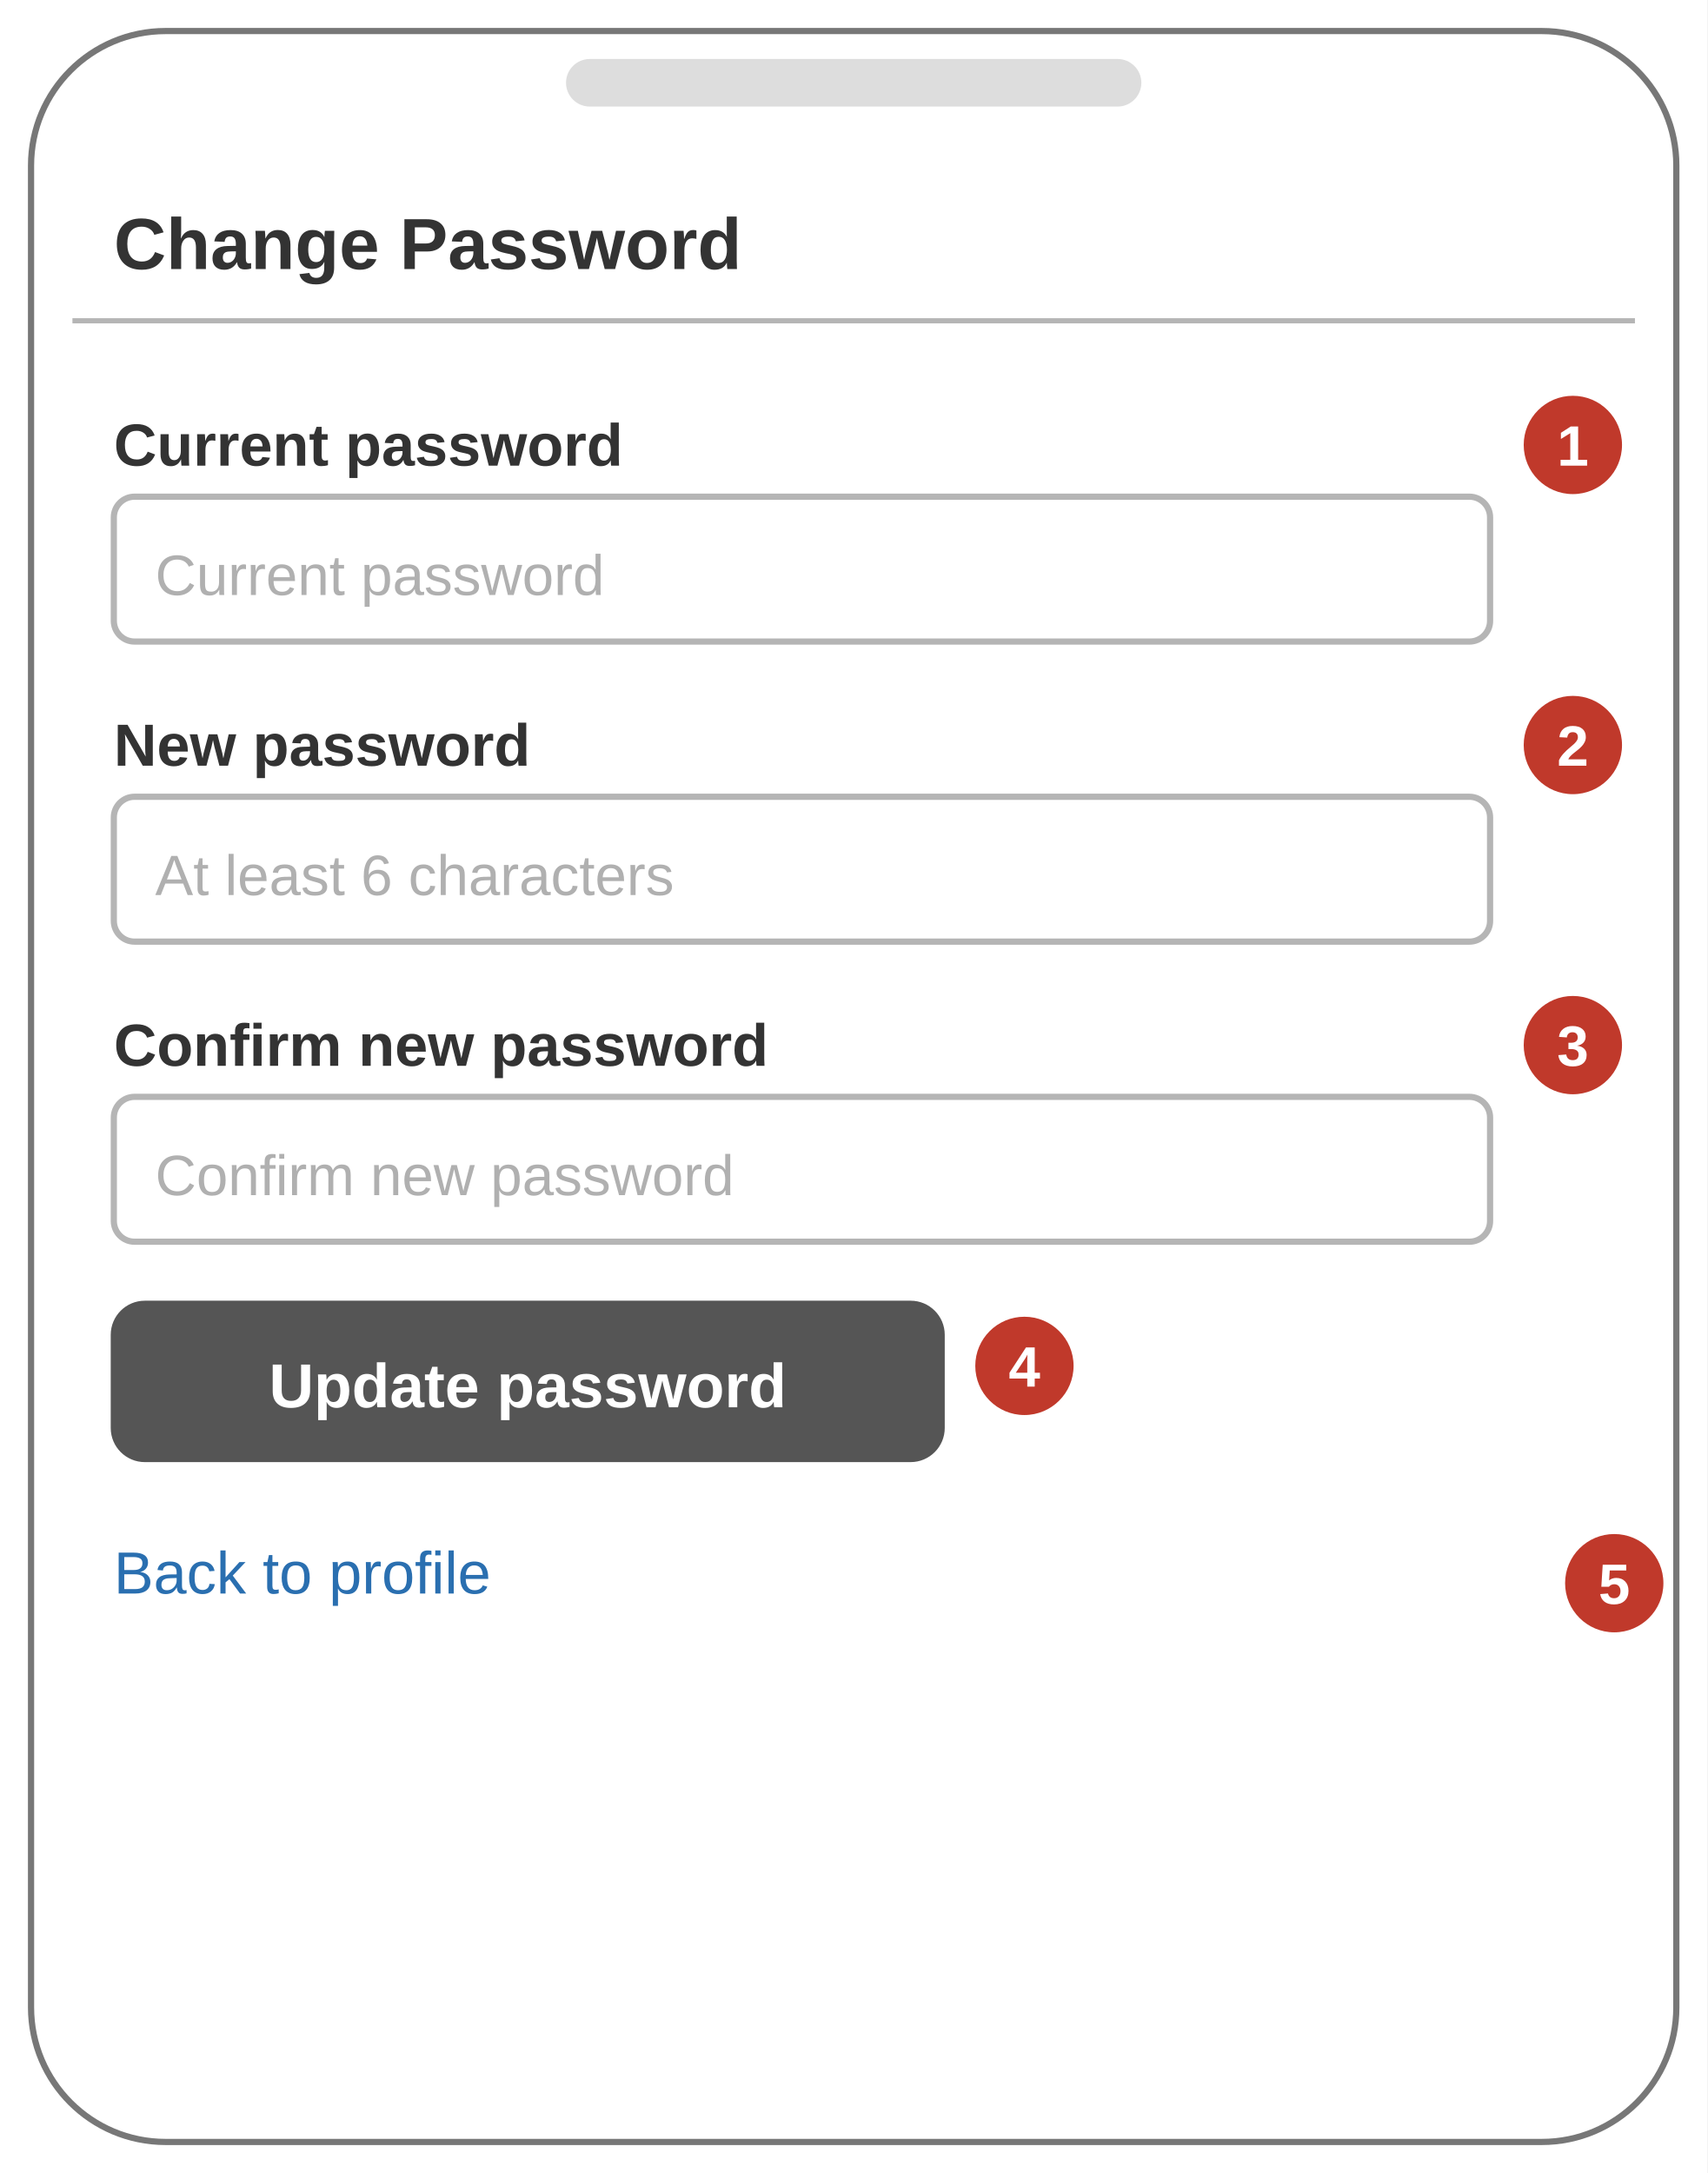
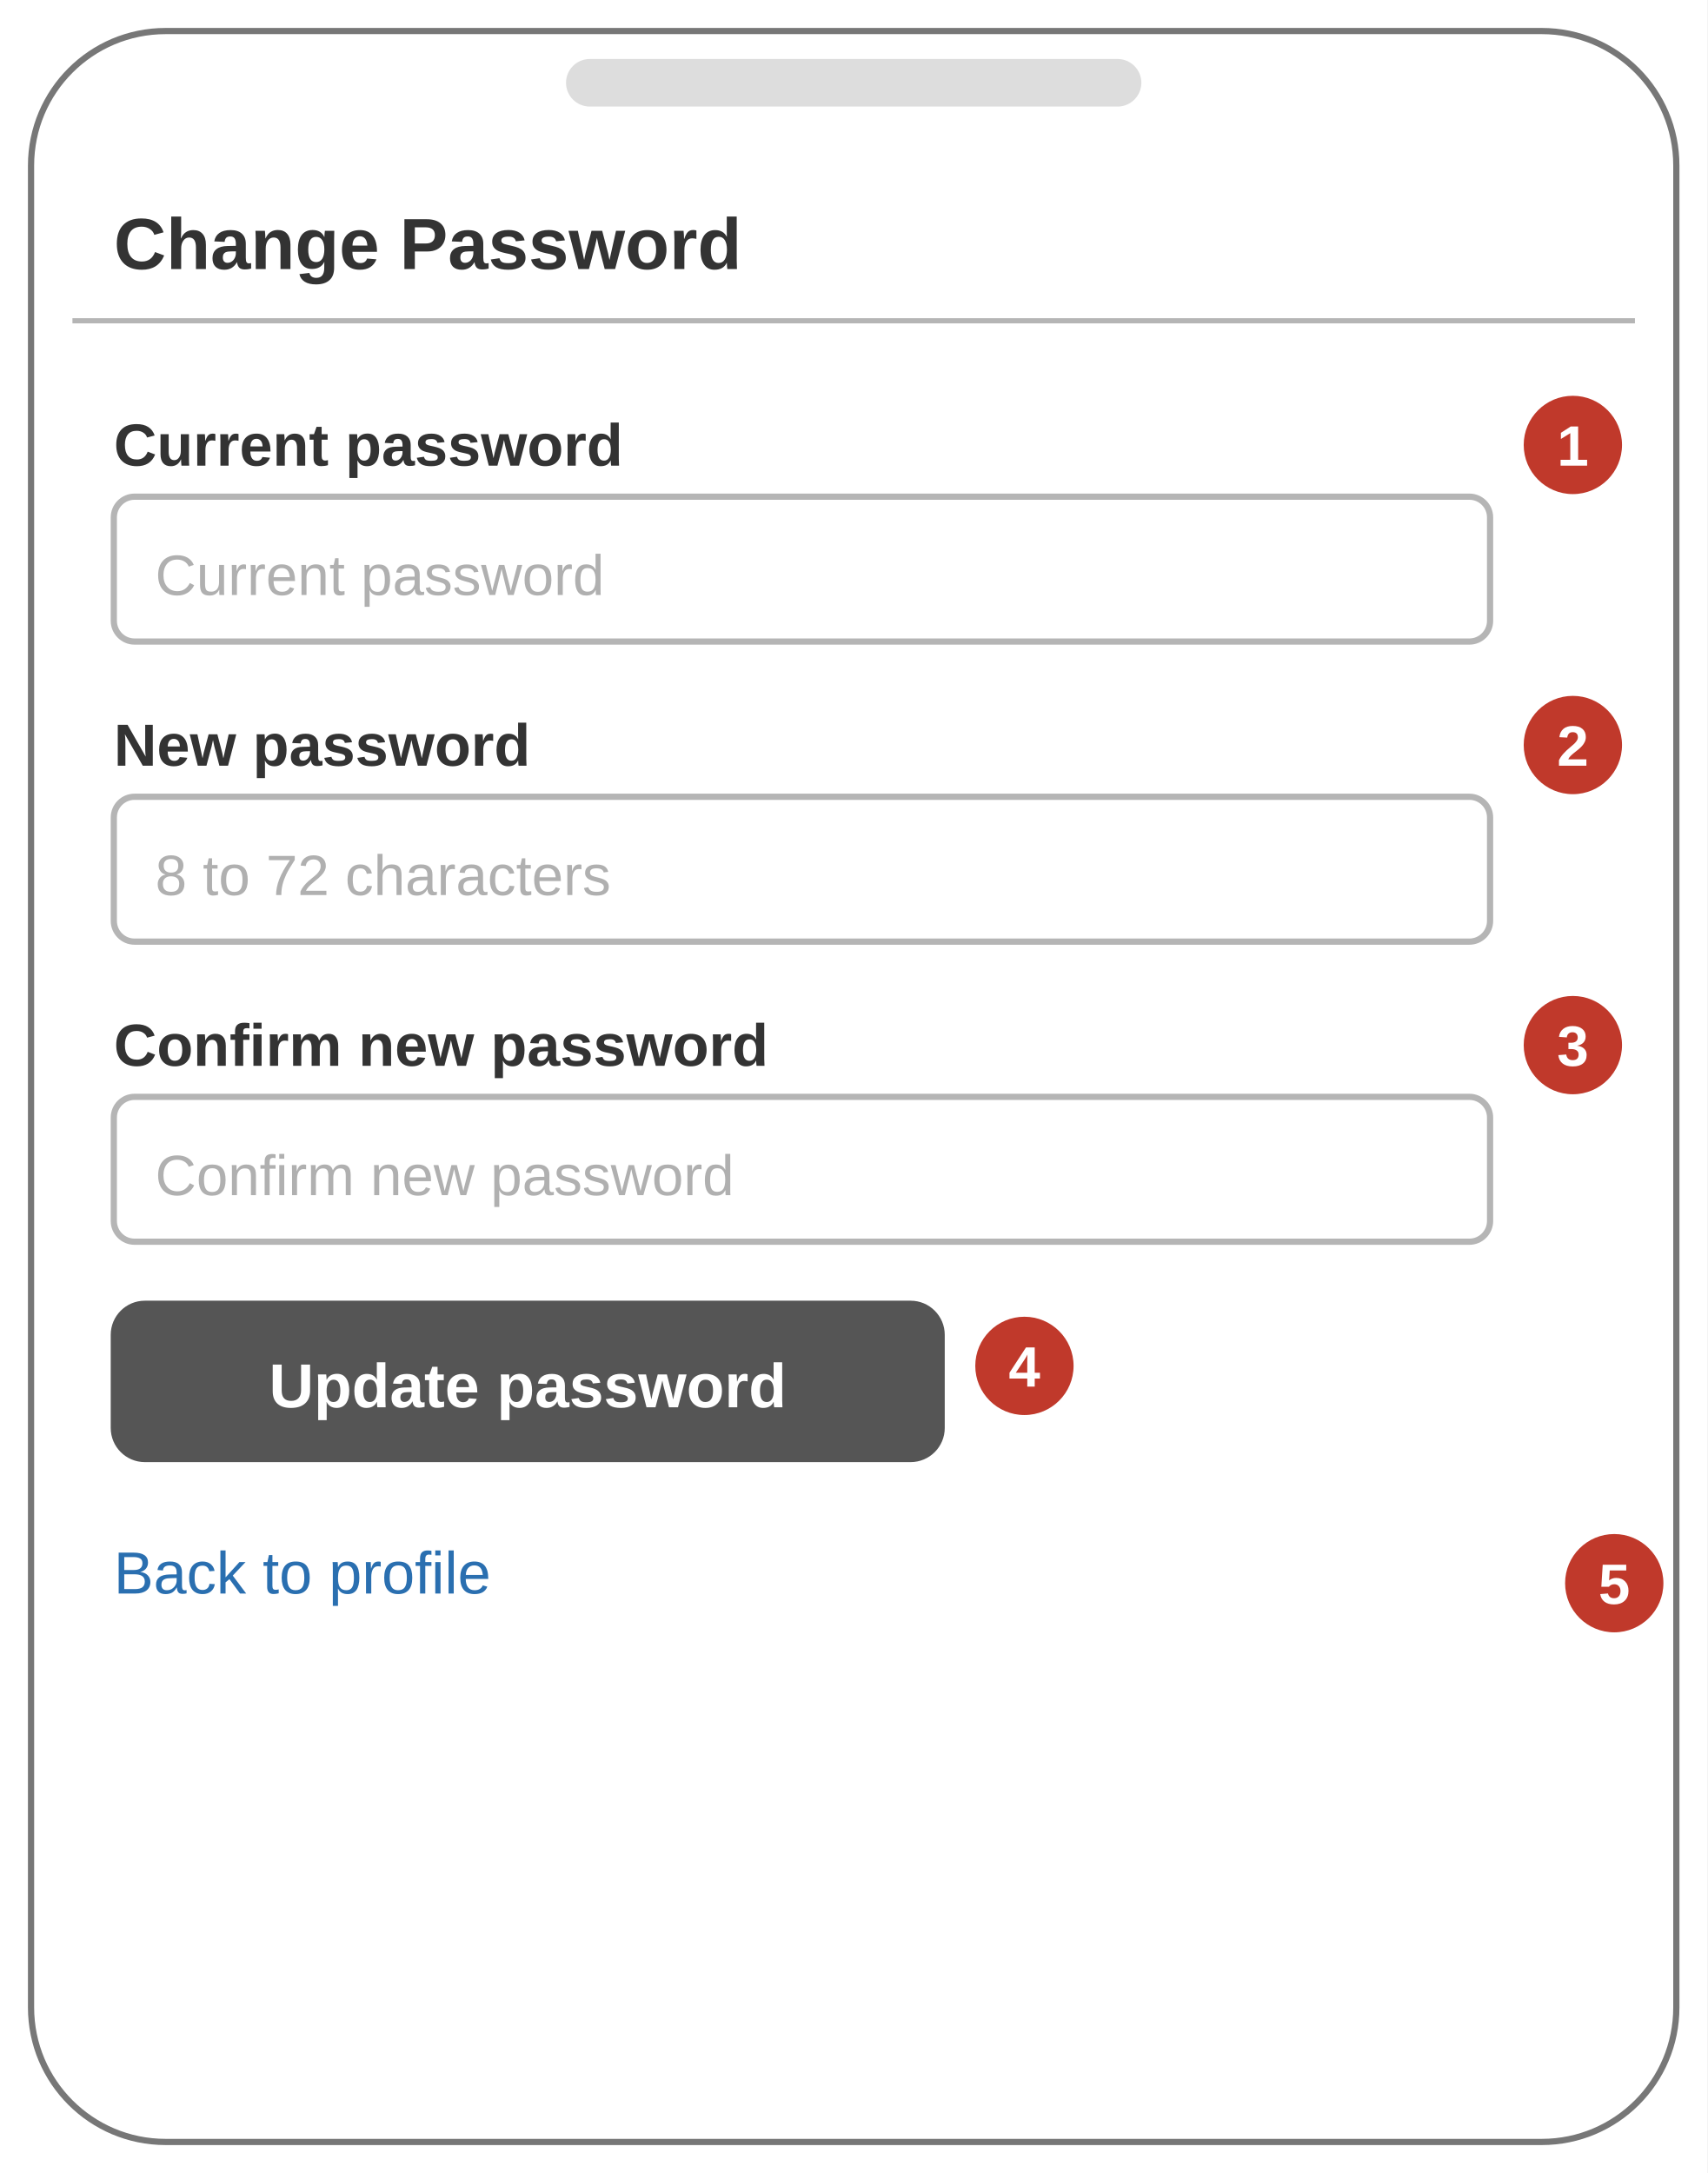
<svg xmlns="http://www.w3.org/2000/svg" width="330" height="420" viewBox="0 0 330 420">
  <rect width="330" height="420" fill="#ffffff" />
  <rect x="6.0" y="6.0" width="318.0" height="408.0" rx="26" fill="#ffffff" stroke="#777777" stroke-width="1.2" />
  <rect x="110.0" y="12.0" width="110.0" height="8.0" rx="4" fill="#dddddd" stroke="#dddddd" stroke-width="1.2" />
  <text x="22.0" y="52.0" font-family="Segoe UI, Arial, sans-serif" font-size="14" font-weight="700" fill="#333333" text-anchor="start">Change Password</text>
  <line x1="14.0" y1="62.0" x2="316.0" y2="62.0" stroke="#b5b5b5" />
  <text x="22.0" y="90.0" font-family="Segoe UI, Arial, sans-serif" font-size="11.5" font-weight="600" fill="#333333" text-anchor="start">Current password</text>
  <rect x="22.0" y="96.0" width="266.0" height="28.0" rx="4" fill="#ffffff" stroke="#b5b5b5" stroke-width="1.2" />
  <text x="30.0" y="115.0" font-family="Segoe UI, Arial, sans-serif" font-size="11" font-weight="400" fill="#b0b0b0" text-anchor="start">Current password</text>
  <circle cx="304.0" cy="86.0" r="9.5" fill="#c0392b" />
  <text x="304.0" y="90.0" font-family="Segoe UI, Arial, sans-serif" font-size="11" font-weight="700" fill="#ffffff" text-anchor="middle">1</text>
  <text x="22.0" y="148.0" font-family="Segoe UI, Arial, sans-serif" font-size="11.5" font-weight="600" fill="#333333" text-anchor="start">New password</text>
  <rect x="22.0" y="154.0" width="266.0" height="28.0" rx="4" fill="#ffffff" stroke="#b5b5b5" stroke-width="1.2" />
-   <text x="30.0" y="173.0" font-family="Segoe UI, Arial, sans-serif" font-size="11" font-weight="400" fill="#b0b0b0" text-anchor="start">At least 6 characters</text>
+   <text x="30.0" y="173.0" font-family="Segoe UI, Arial, sans-serif" font-size="11" font-weight="400" fill="#b0b0b0" text-anchor="start">8 to 72 characters</text>
  <circle cx="304.0" cy="144.0" r="9.5" fill="#c0392b" />
  <text x="304.0" y="148.0" font-family="Segoe UI, Arial, sans-serif" font-size="11" font-weight="700" fill="#ffffff" text-anchor="middle">2</text>
  <text x="22.0" y="206.0" font-family="Segoe UI, Arial, sans-serif" font-size="11.5" font-weight="600" fill="#333333" text-anchor="start">Confirm new password</text>
  <rect x="22.0" y="212.0" width="266.0" height="28.0" rx="4" fill="#ffffff" stroke="#b5b5b5" stroke-width="1.2" />
  <text x="30.0" y="231.0" font-family="Segoe UI, Arial, sans-serif" font-size="11" font-weight="400" fill="#b0b0b0" text-anchor="start">Confirm new password</text>
  <circle cx="304.0" cy="202.0" r="9.5" fill="#c0392b" />
  <text x="304.0" y="206.0" font-family="Segoe UI, Arial, sans-serif" font-size="11" font-weight="700" fill="#ffffff" text-anchor="middle">3</text>
  <rect x="22.0" y="252.0" width="160.0" height="30.0" rx="6" fill="#555555" stroke="#555555" stroke-width="1.2" />
  <text x="102.0" y="272.0" font-family="Segoe UI, Arial, sans-serif" font-size="12" font-weight="700" fill="#ffffff" text-anchor="middle">Update password</text>
  <circle cx="198.0" cy="264.0" r="9.5" fill="#c0392b" />
  <text x="198.0" y="268.0" font-family="Segoe UI, Arial, sans-serif" font-size="11" font-weight="700" fill="#ffffff" text-anchor="middle">4</text>
  <text x="22.0" y="308.0" font-family="Segoe UI, Arial, sans-serif" font-size="11.5" font-weight="400" fill="#2a6fb0" text-anchor="start">Back to profile</text>
  <circle cx="312.0" cy="306.0" r="9.5" fill="#c0392b" />
  <text x="312.0" y="310.0" font-family="Segoe UI, Arial, sans-serif" font-size="11" font-weight="700" fill="#ffffff" text-anchor="middle">5</text>
</svg>
